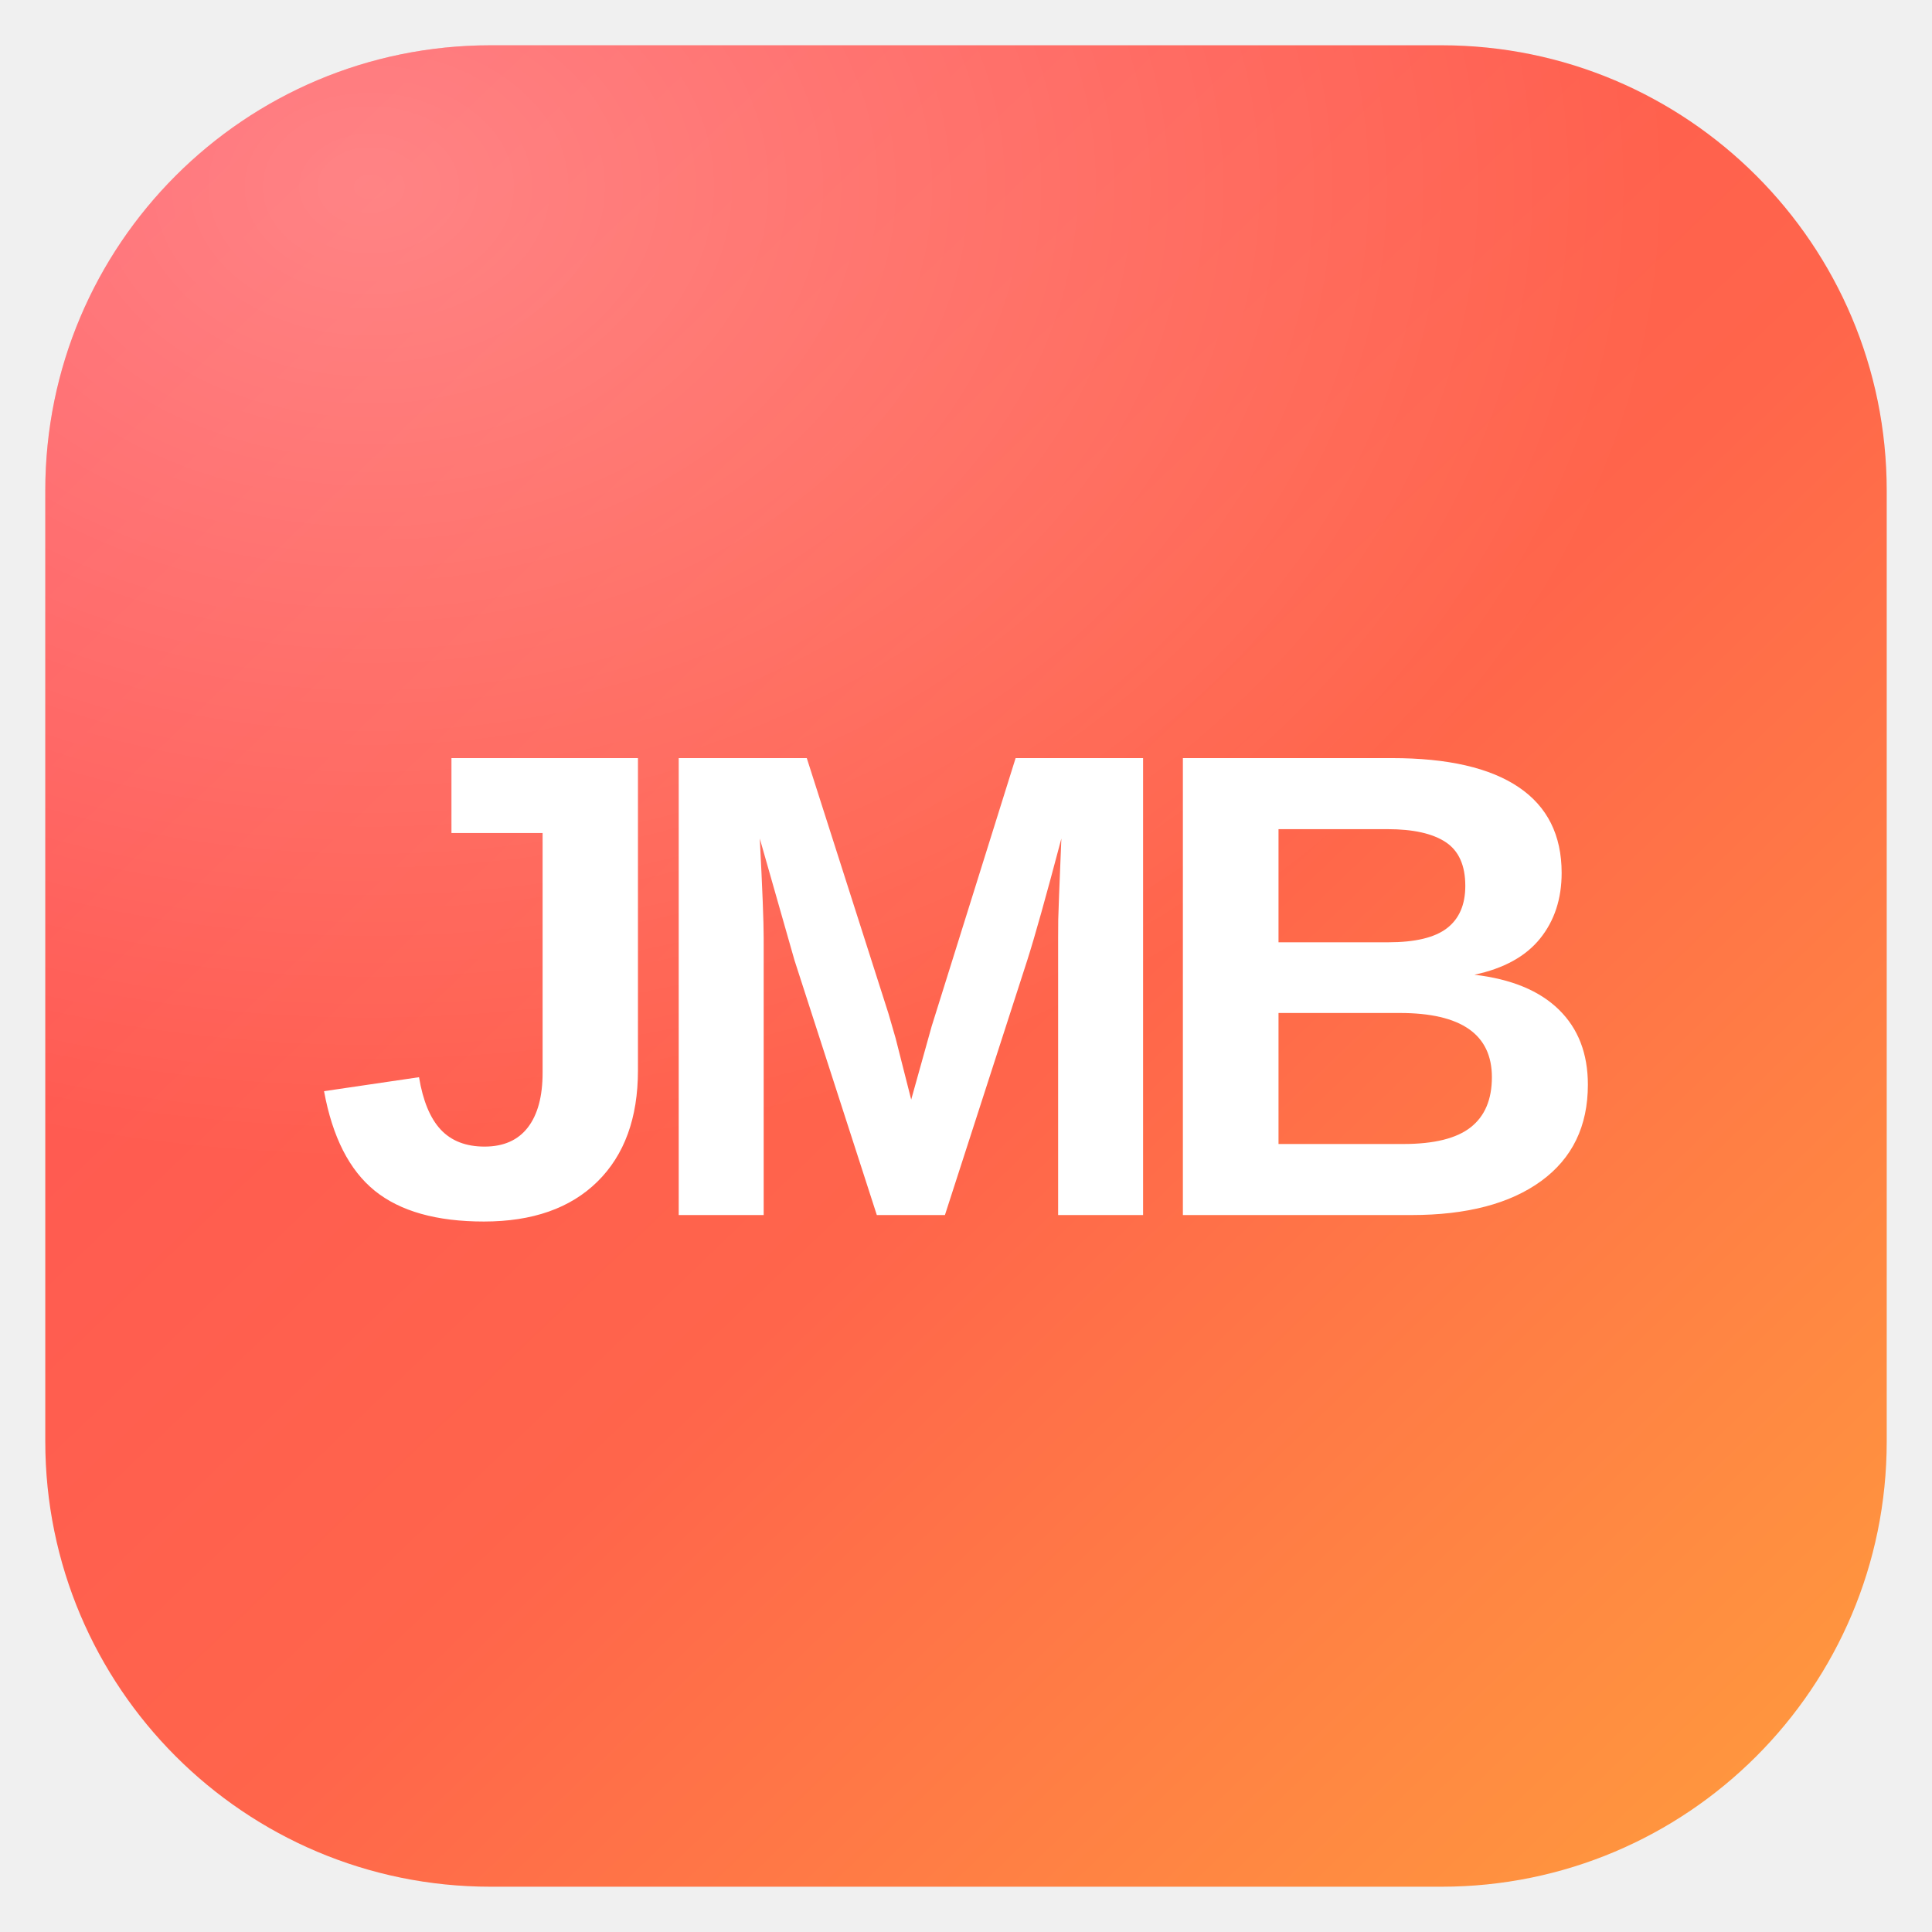
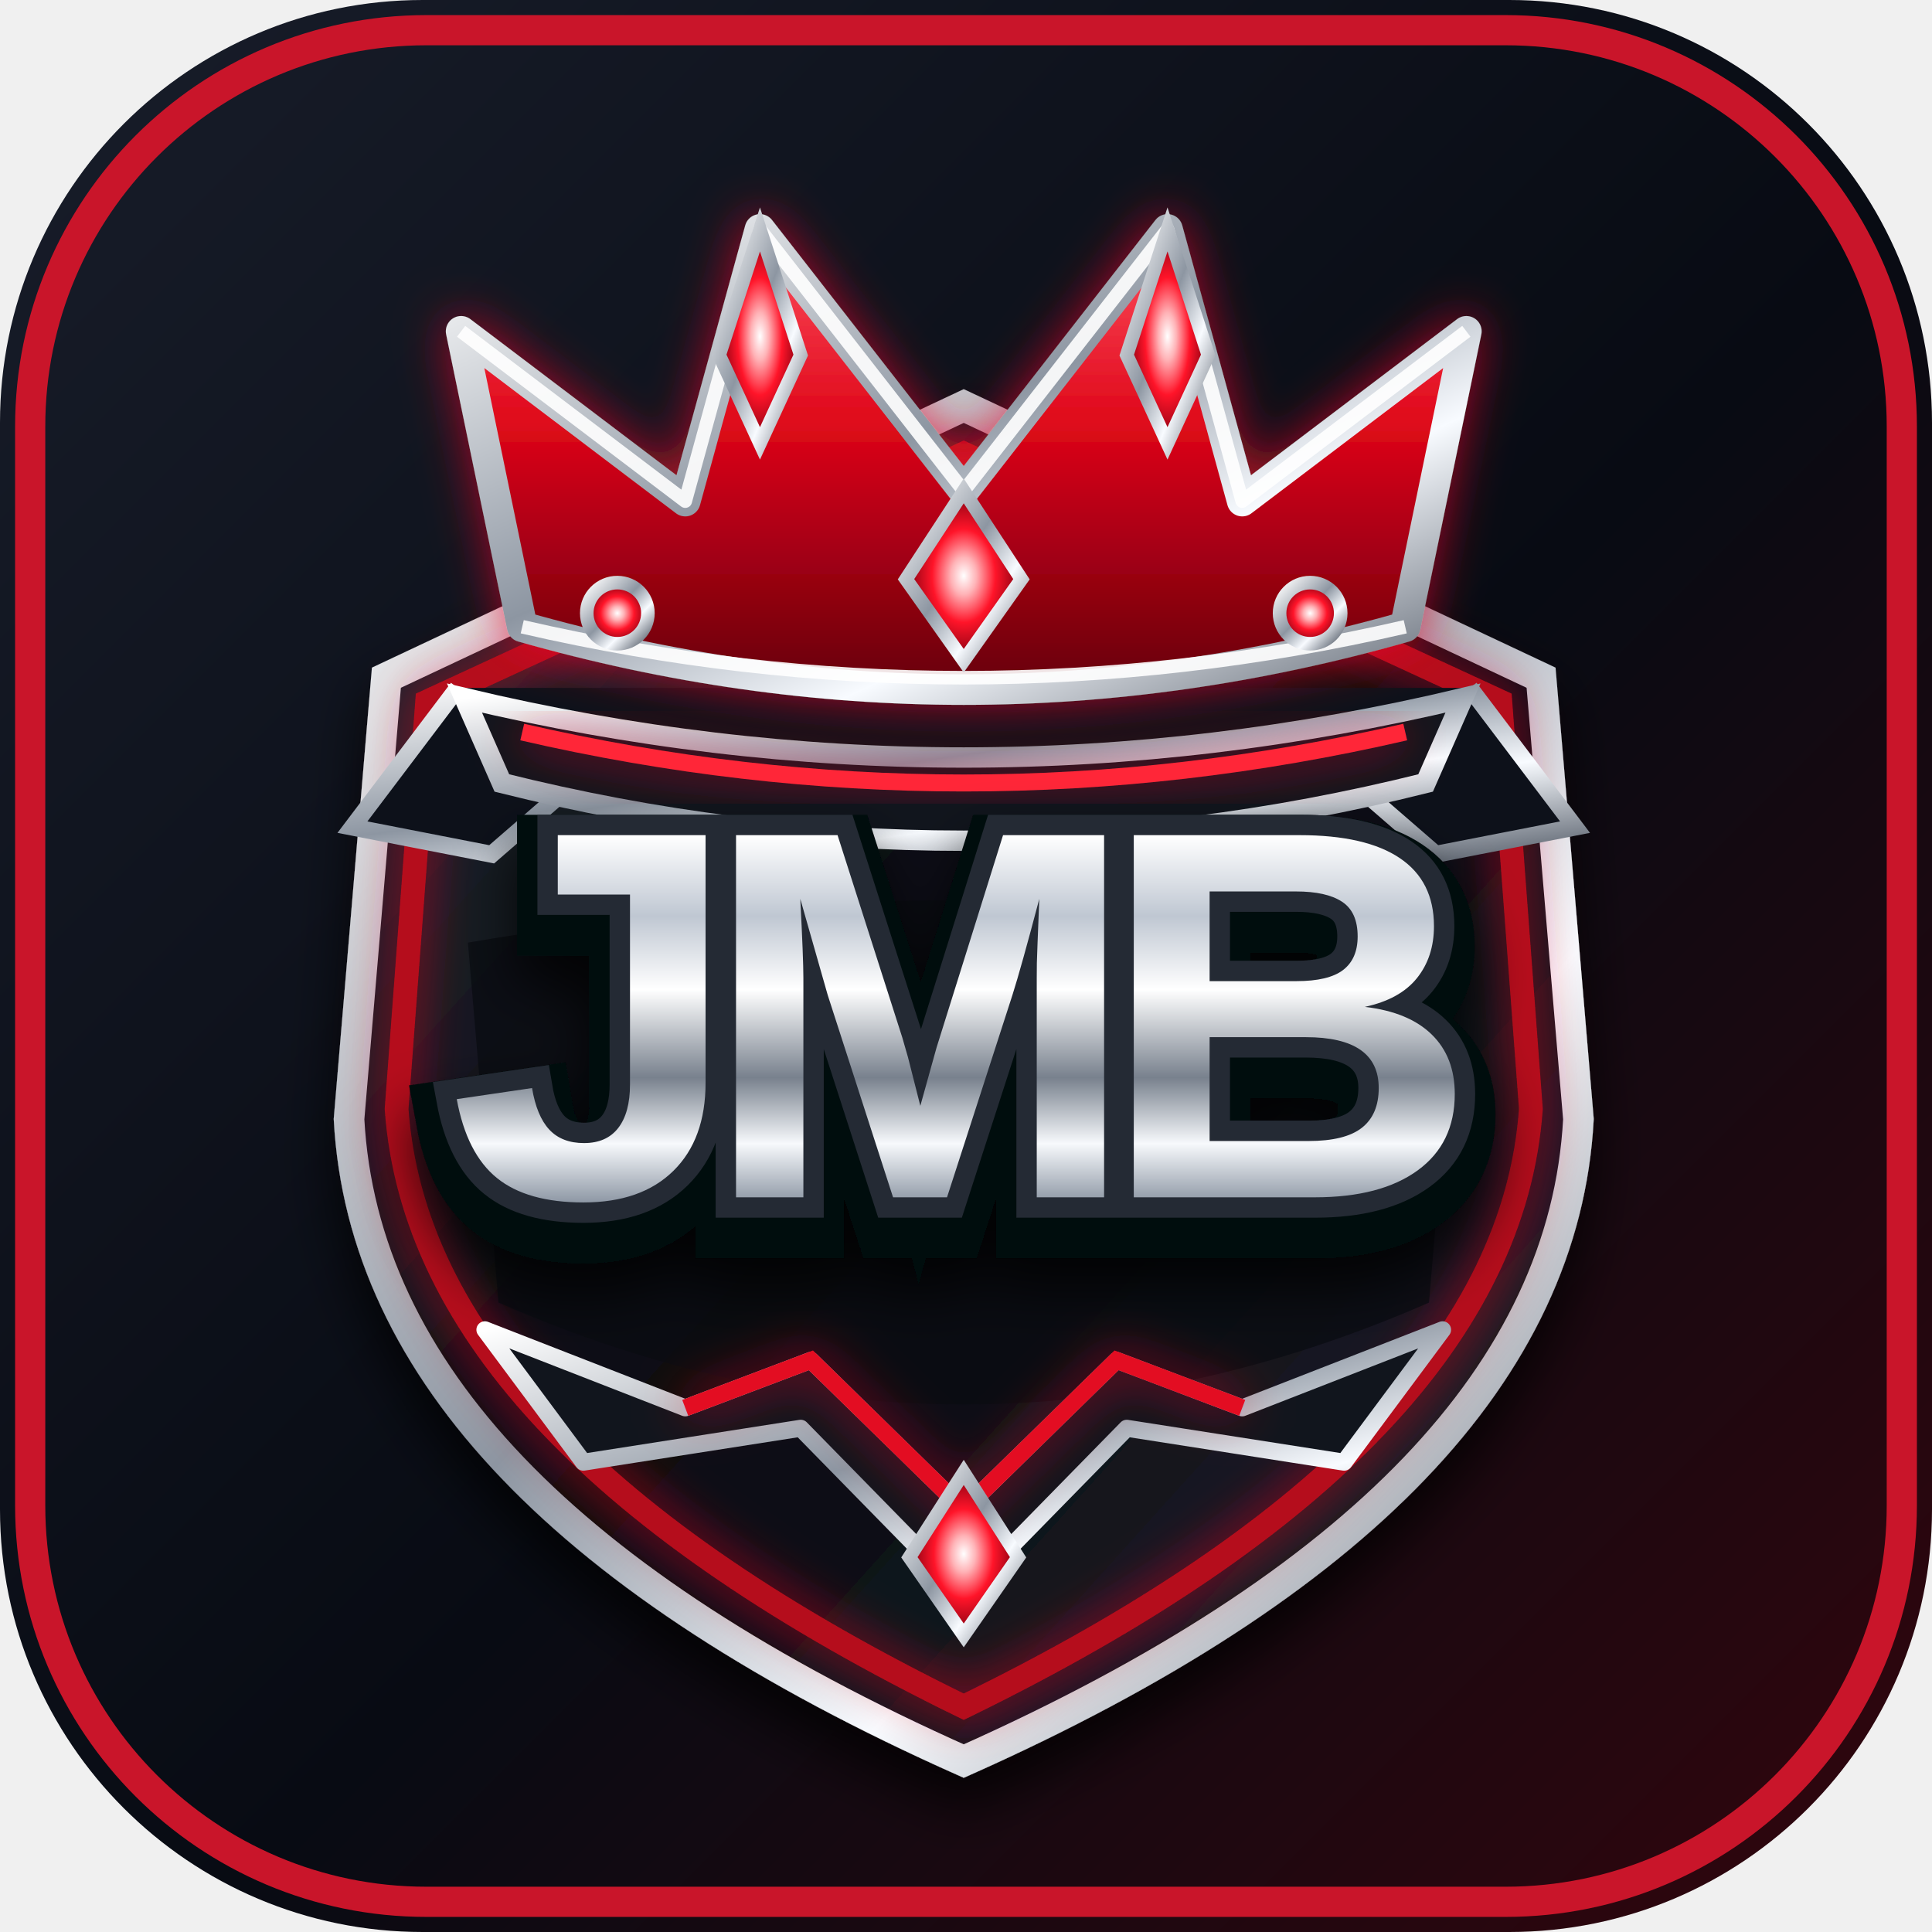
- <svg xmlns="http://www.w3.org/2000/svg" width="512" height="512" viewBox="0 0 512 512">
+ <svg xmlns="http://www.w3.org/2000/svg" viewBox="0 0 512 512" role="img" aria-label="JMB MEDIA app icon">
  <defs>
-     <linearGradient id="g" x1="28" y1="18" x2="484" y2="494" gradientUnits="userSpaceOnUse">
-       <stop stop-color="#ff4f58" />
-       <stop offset=".55" stop-color="#ff654b" />
-       <stop offset="1" stop-color="#ff9b3d" />
+     <linearGradient id="appbg" x1="0" y1="0" x2="1" y2="1">
+       <stop stop-color="#181d2a" />
+       <stop offset=".55" stop-color="#080b13" />
+       <stop offset="1" stop-color="#33050d" />
    </linearGradient>
-     <radialGradient id="s" cx="0" cy="0" r="1" gradientTransform="matrix(340 0 0 260 100 48)" gradientUnits="userSpaceOnUse">
-       <stop stop-color="#fff" stop-opacity=".28" />
-       <stop offset="1" stop-color="#fff" stop-opacity="0" />
-     </radialGradient>
  </defs>
-   <rect x="12" y="12" width="488" height="488" rx="118" fill="url(#g)" />
-   <rect x="12" y="12" width="488" height="488" rx="118" fill="url(#s)" />
-   <text x="256" y="322" text-anchor="middle" fill="#fff" font-family="Arial,Helvetica,sans-serif" font-size="176" font-weight="900" letter-spacing="-13">JMB</text>
+   <rect width="512" height="512" rx="112" fill="url(#appbg)" />
+   <rect x="8" y="8" width="496" height="496" rx="105" fill="none" stroke="#c9152a" stroke-width="8" />
+   <g transform="translate(25 23) scale(.90)">
+     <defs>
+       <linearGradient id="shield" x1="0" y1="0" x2="1" y2="1">
+         <stop stop-color="#262b36" />
+         <stop offset=".5" stop-color="#080a10" />
+         <stop offset="1" stop-color="#202531" />
+       </linearGradient>
+       <linearGradient id="red" x1="0" y1="0" x2="0" y2="1">
+         <stop stop-color="#ff5260" />
+         <stop offset=".42" stop-color="#df071a" />
+         <stop offset="1" stop-color="#65000b" />
+       </linearGradient>
+       <linearGradient id="chrome" x1="0" y1="0" x2="0" y2="1">
+         <stop stop-color="#fff" />
+         <stop offset=".22" stop-color="#bfc7d2" />
+         <stop offset=".42" stop-color="#fff" />
+         <stop offset=".66" stop-color="#78818d" />
+         <stop offset=".84" stop-color="#f7f9fc" />
+         <stop offset="1" stop-color="#8e98a5" />
+       </linearGradient>
+       <linearGradient id="silver" x1="0" y1="0" x2="1" y2="1">
+         <stop stop-color="#fff" />
+         <stop offset=".45" stop-color="#8d96a2" />
+         <stop offset=".7" stop-color="#f8fbff" />
+         <stop offset="1" stop-color="#59616d" />
+       </linearGradient>
+       <radialGradient id="gem">
+         <stop stop-color="#fff" />
+         <stop offset=".22" stop-color="#ffb3b7" />
+         <stop offset=".55" stop-color="#ff1429" />
+         <stop offset="1" stop-color="#7e0010" />
+       </radialGradient>
+       <filter id="glow" x="-40%" y="-40%" width="180%" height="180%">
+         <feGaussianBlur stdDeviation="7" result="blur" />
+         <feFlood flood-color="#ef1028" flood-opacity=".7" />
+         <feComposite in2="blur" operator="in" />
+         <feMerge>
+           <feMergeNode />
+           <feMergeNode in="SourceGraphic" />
+         </feMerge>
+       </filter>
+       <filter id="shadow" x="-30%" y="-30%" width="160%" height="170%">
+         <feDropShadow dx="0" dy="9" stdDeviation="8" flood-color="#000" flood-opacity=".8" />
+       </filter>
+     </defs>
+     <path d="M256 94 426 174 437 304Q431 415 256 493 81 415 75 304L86 174Z" fill="url(#shield)" stroke="url(#silver)" stroke-width="9" filter="url(#shadow)" />
+     <path d="M256 108 414 181 423 301Q416 399 256 477 96 399 89 301L98 181Z" fill="none" stroke="#b5091b" stroke-width="7" filter="url(#glow)" />
+     <path d="M107 177 76 218 117 226 147 200 171 224 192 207 209 226 256 214 303 226 320 207 341 224 365 200 395 226 436 218 405 177" fill="#0d111a" stroke="url(#silver)" stroke-width="5" />
+     <path d="M126 159 108 72 174 122 196 42 256 119 316 42 338 122 404 72 386 159Q256 196 126 159Z" fill="url(#red)" stroke="url(#silver)" stroke-width="9" stroke-linejoin="round" filter="url(#glow)" />
+     <path d="M126 159Q256 189 386 159M108 72 174 122 196 42 256 119 316 42 338 122 404 72" fill="none" stroke="#fff" stroke-width="4" stroke-linejoin="round" opacity=".9" />
+     <path d="M109 180Q256 215 403 180L392 205Q256 239 120 205Z" fill="#11151d" stroke="url(#silver)" stroke-width="6" />
+     <path d="M126 190Q256 220 386 190" fill="none" stroke="#ff2638" stroke-width="5" filter="url(#glow)" />
+     <g fill="url(#gem)" stroke="url(#silver)" stroke-width="4">
+       <path d="M196 42 208 79 196 105 184 79Z" />
+       <path d="M316 42 328 79 316 105 304 79Z" />
+       <path d="M256 119 273 145 256 169 239 145Z" />
+       <circle cx="154" cy="155" r="9" />
+       <circle cx="358" cy="155" r="9" />
+     </g>
+     <path d="M110 252Q256 227 402 252L393 358Q256 418 119 358Z" fill="#090b11" opacity=".72" />
+     <text x="256" y="333" text-anchor="middle" font-family="Arial Black,Impact,Arial,sans-serif" font-size="155" font-weight="900" letter-spacing="-12" fill="#05070b" stroke="#05070b" stroke-width="24" paint-order="stroke" filter="url(#shadow)">JMB</text>
+     <text x="256" y="327" text-anchor="middle" font-family="Arial Black,Impact,Arial,sans-serif" font-size="155" font-weight="900" letter-spacing="-12" fill="url(#chrome)" stroke="#242a34" stroke-width="12" paint-order="stroke fill">JMB</text>
+     <path d="M115 366 174 389 211 375 256 419 301 375 338 389 397 366 368 405 304 395 256 444 208 395 144 405Z" fill="#11151d" stroke="url(#silver)" stroke-width="5" stroke-linejoin="round" />
+     <path d="M174 389 211 375 256 419 301 375 338 389" fill="none" stroke="#e30c21" stroke-width="5" filter="url(#glow)" />
+     <path d="M256 408 272 433 256 456 240 433Z" fill="url(#gem)" stroke="url(#silver)" stroke-width="4" />
+   </g>
</svg>
